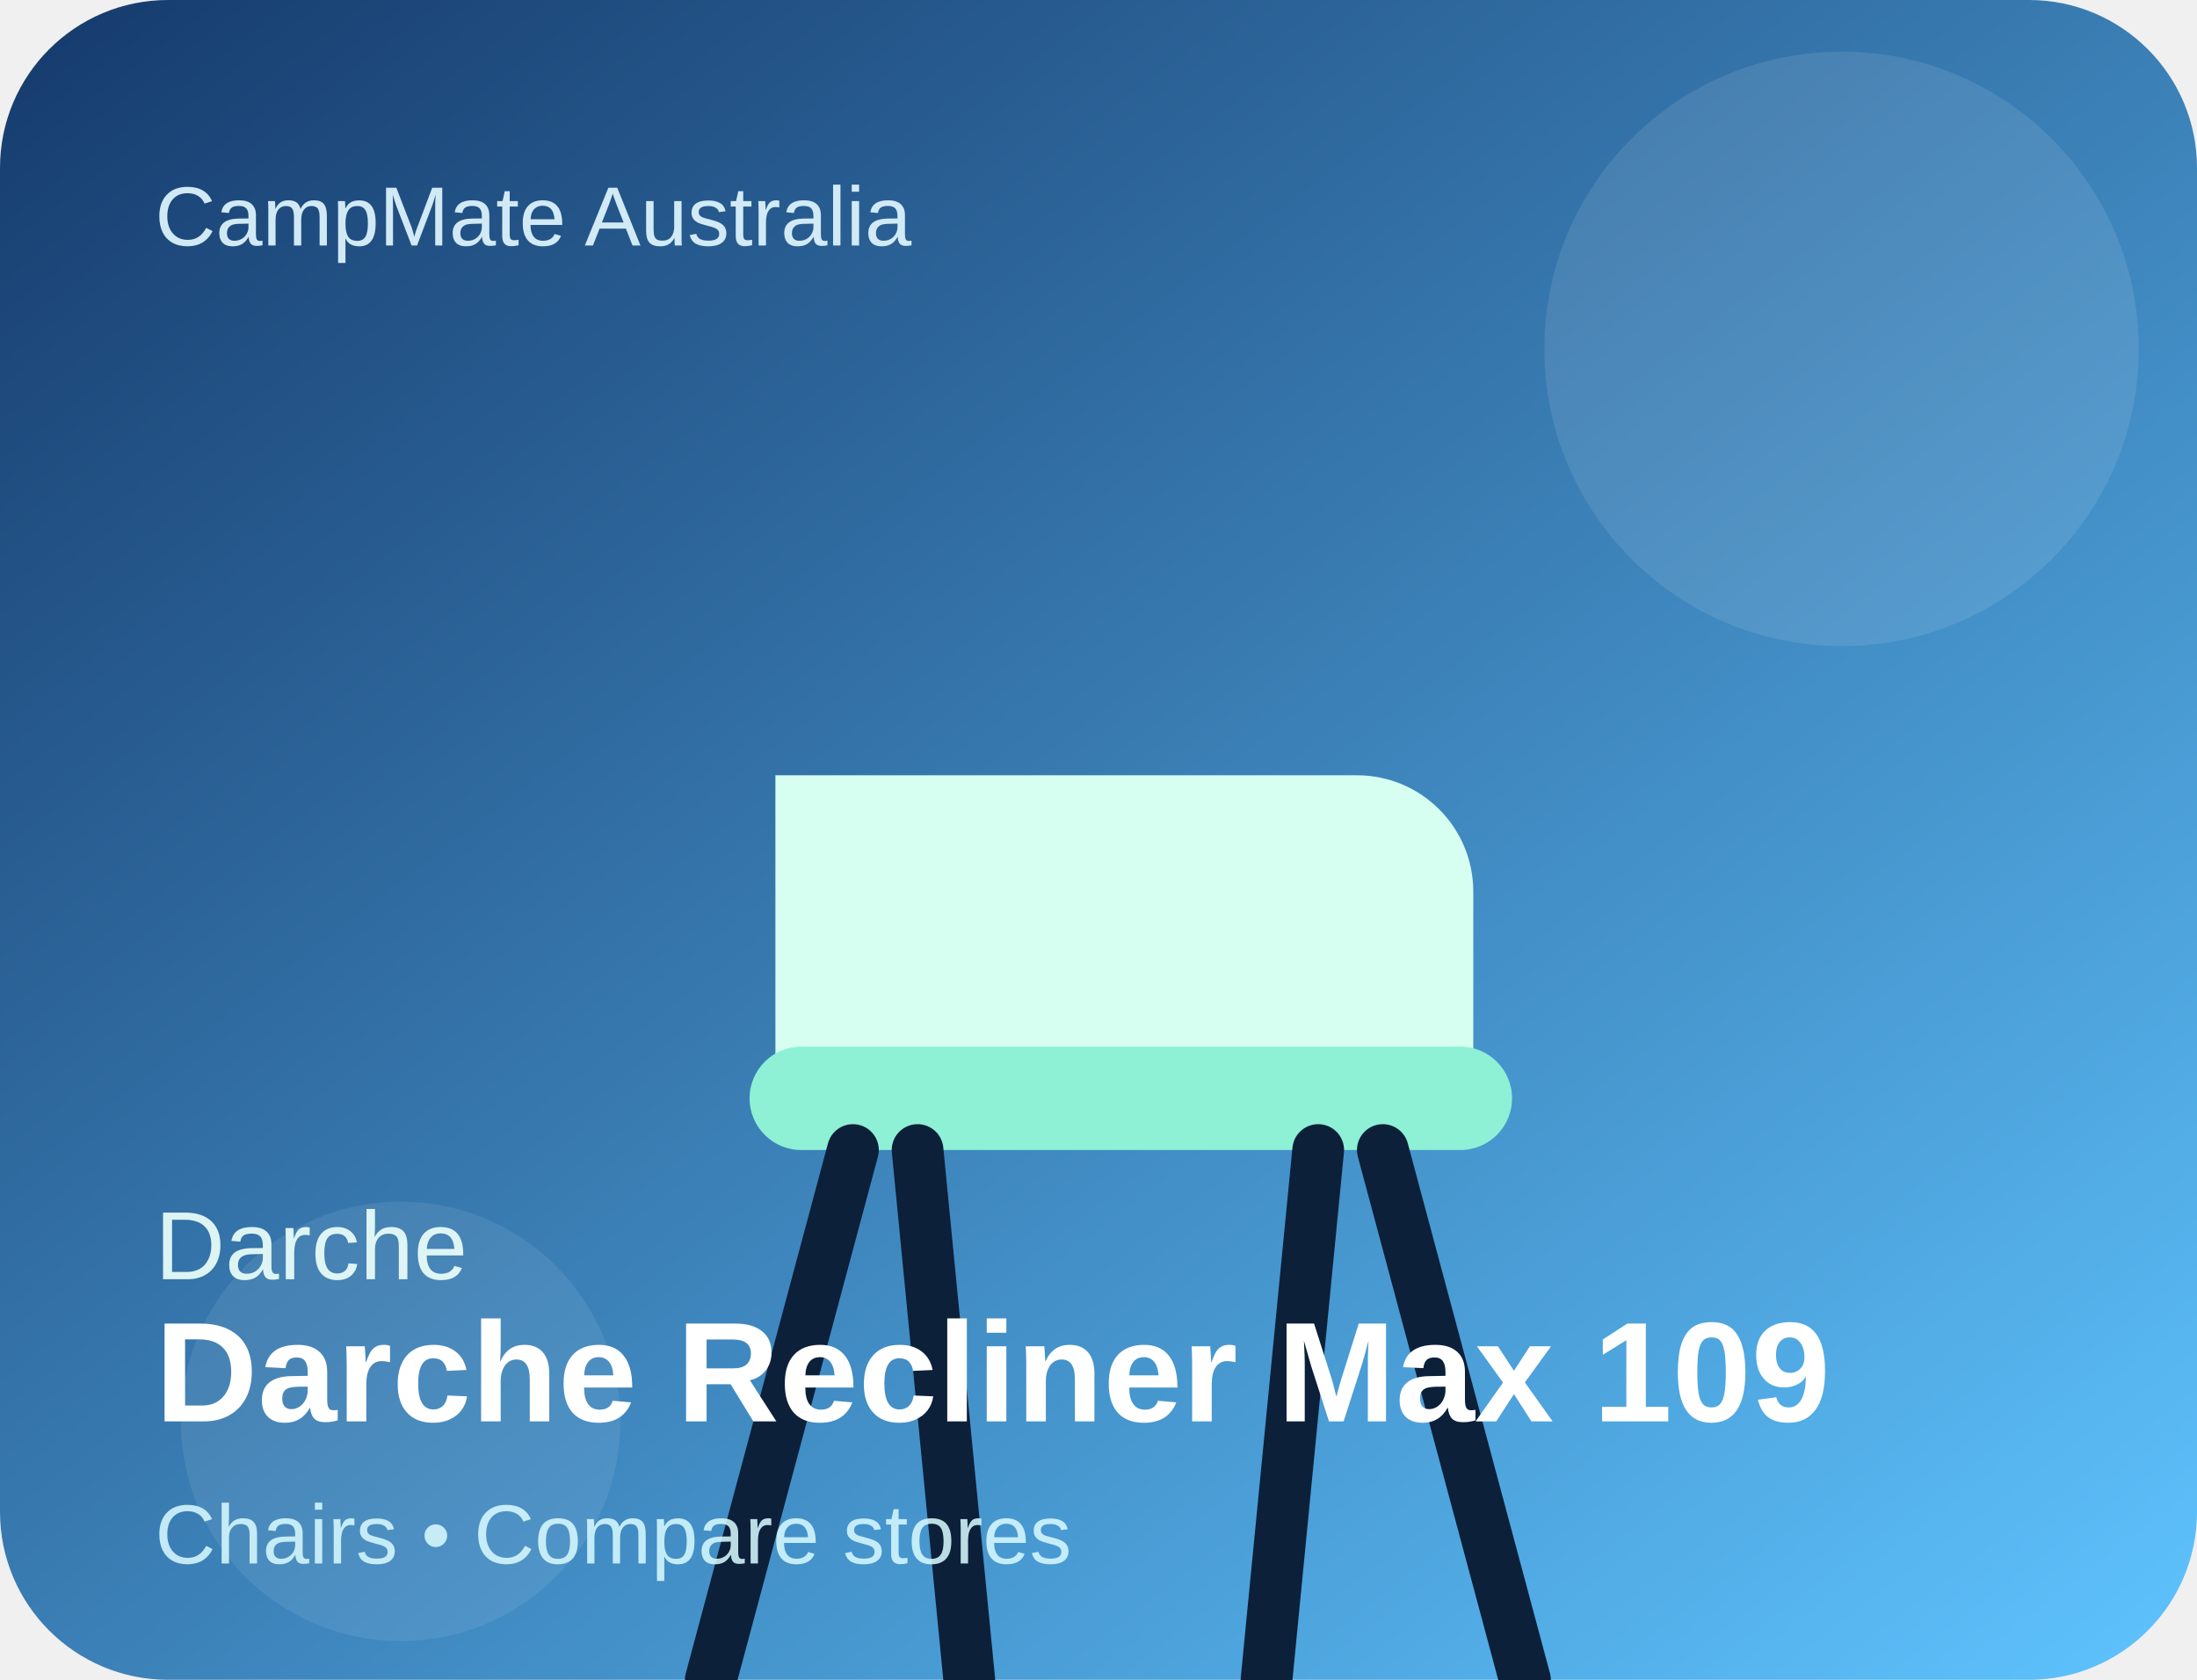
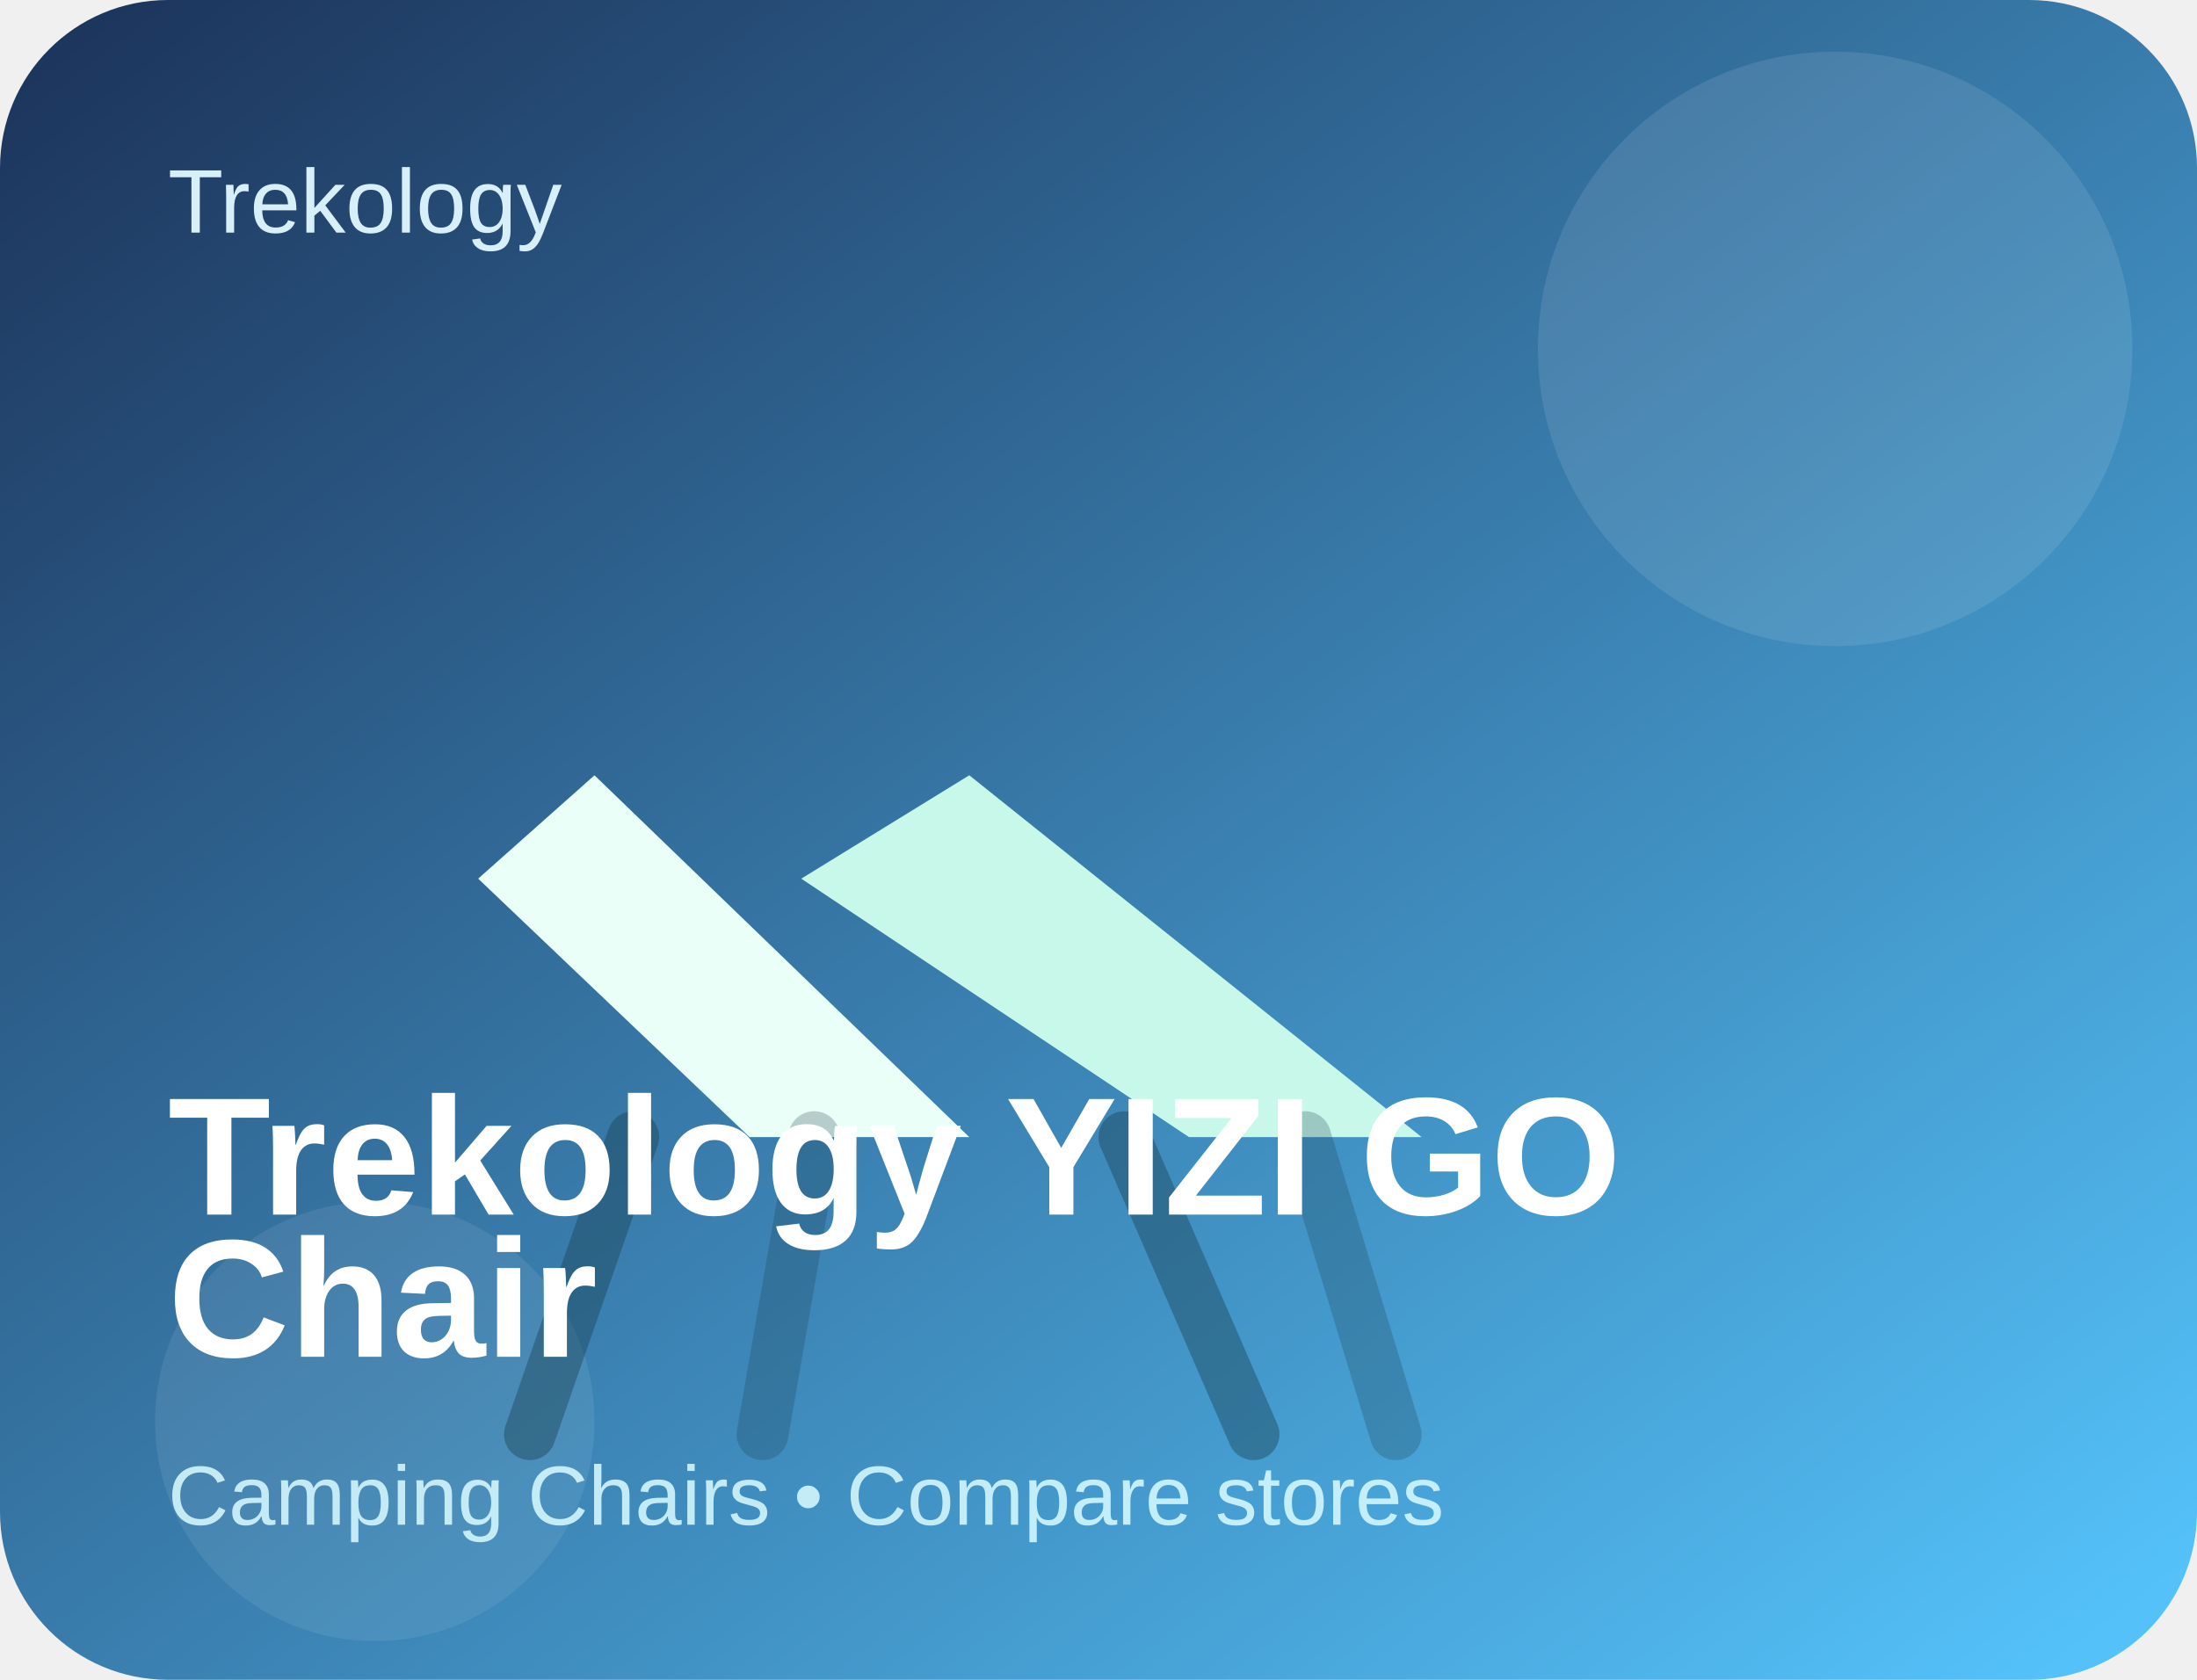
- <svg xmlns="http://www.w3.org/2000/svg" viewBox="0 0 340 260" role="img" aria-label="Darche Recliner Max 109">
+ <svg xmlns="http://www.w3.org/2000/svg" viewBox="0 0 340 260" role="img" aria-label="Trekology YIZI GO Chair">
  <defs>
    <linearGradient id="g" x1="0" y1="0" x2="1" y2="1">
-       <stop offset="0%" stop-color="#15396b" />
-       <stop offset="100%" stop-color="#5fc4ff" />
+       <stop offset="0%" stop-color="#1b3158" />
+       <stop offset="100%" stop-color="#56c7ff" />
    </linearGradient>
  </defs>
  <rect width="340" height="260" rx="26" fill="url(#g)" />
-   <circle cx="285" cy="54" r="46" fill="#ffffff" opacity="0.10" />
-   <circle cx="62" cy="220" r="34" fill="#ffffff" opacity="0.08" />
-   <path d="M120 120 h90 a18 18 0 0 1 18 18 v26 h-108z" fill="#d7fff1" />
-   <rect x="116" y="162" width="118" height="16" rx="8" fill="#8ef0d5" />
-   <path d="M132 178 L110 260 M214 178 L236 260 M142 178 L150 260 M204 178 L196 260" stroke="#0c203a" stroke-width="8" stroke-linecap="round" />
-   <text x="24" y="38" font-family="Arial, Helvetica, sans-serif" font-size="13" fill="#dff6ff" opacity="0.92">CampMate Australia</text>
-   <text x="24" y="198" font-family="Arial, Helvetica, sans-serif" font-size="15" fill="#ecfffb" opacity="0.92">Darche</text>
-   <text x="24" y="220" font-family="Arial, Helvetica, sans-serif" font-size="22" font-weight="700" fill="#ffffff">Darche Recliner Max 109</text>
-   <text x="24" y="242" font-family="Arial, Helvetica, sans-serif" font-size="13" fill="#d8faff" opacity="0.86">Chairs • Compare stores</text>
+   <circle cx="284" cy="54" r="46" fill="#ffffff" opacity="0.10" />
+   <circle cx="58" cy="220" r="34" fill="#ffffff" opacity="0.08" />
+   <path d="M92 120 L150 176 L116 176 L74 136 Z" fill="#e9fff7" />
+   <path d="M150 120 L220 176 L184 176 L124 136 Z" fill="#c7f8ea" />
+   <path d="M98 176 L82 222" stroke="#163b4b" stroke-width="8" stroke-linecap="round" opacity="0.4" />
+   <path d="M174 176 L194 222" stroke="#163b4b" stroke-width="8" stroke-linecap="round" opacity="0.4" />
+   <path d="M126 176 L118 222" stroke="#163b4b" stroke-width="8" stroke-linecap="round" opacity="0.25" />
+   <path d="M202 176 L216 222" stroke="#163b4b" stroke-width="8" stroke-linecap="round" opacity="0.25" />
+   <text x="26" y="36" font-family="Arial, Helvetica, sans-serif" font-size="14" fill="#dff6ff" opacity="0.96">Trekology</text>
+   <text x="26" y="188" font-family="Arial, Helvetica, sans-serif" font-size="26" font-weight="700" fill="#ffffff">Trekology YIZI GO</text>
+   <text x="26" y="210" font-family="Arial, Helvetica, sans-serif" font-size="26" font-weight="700" fill="#ffffff">Chair</text>
+   <text x="26" y="236" font-family="Arial, Helvetica, sans-serif" font-size="13" fill="#d8faff" opacity="0.86">Camping Chairs • Compare stores</text>
</svg>
